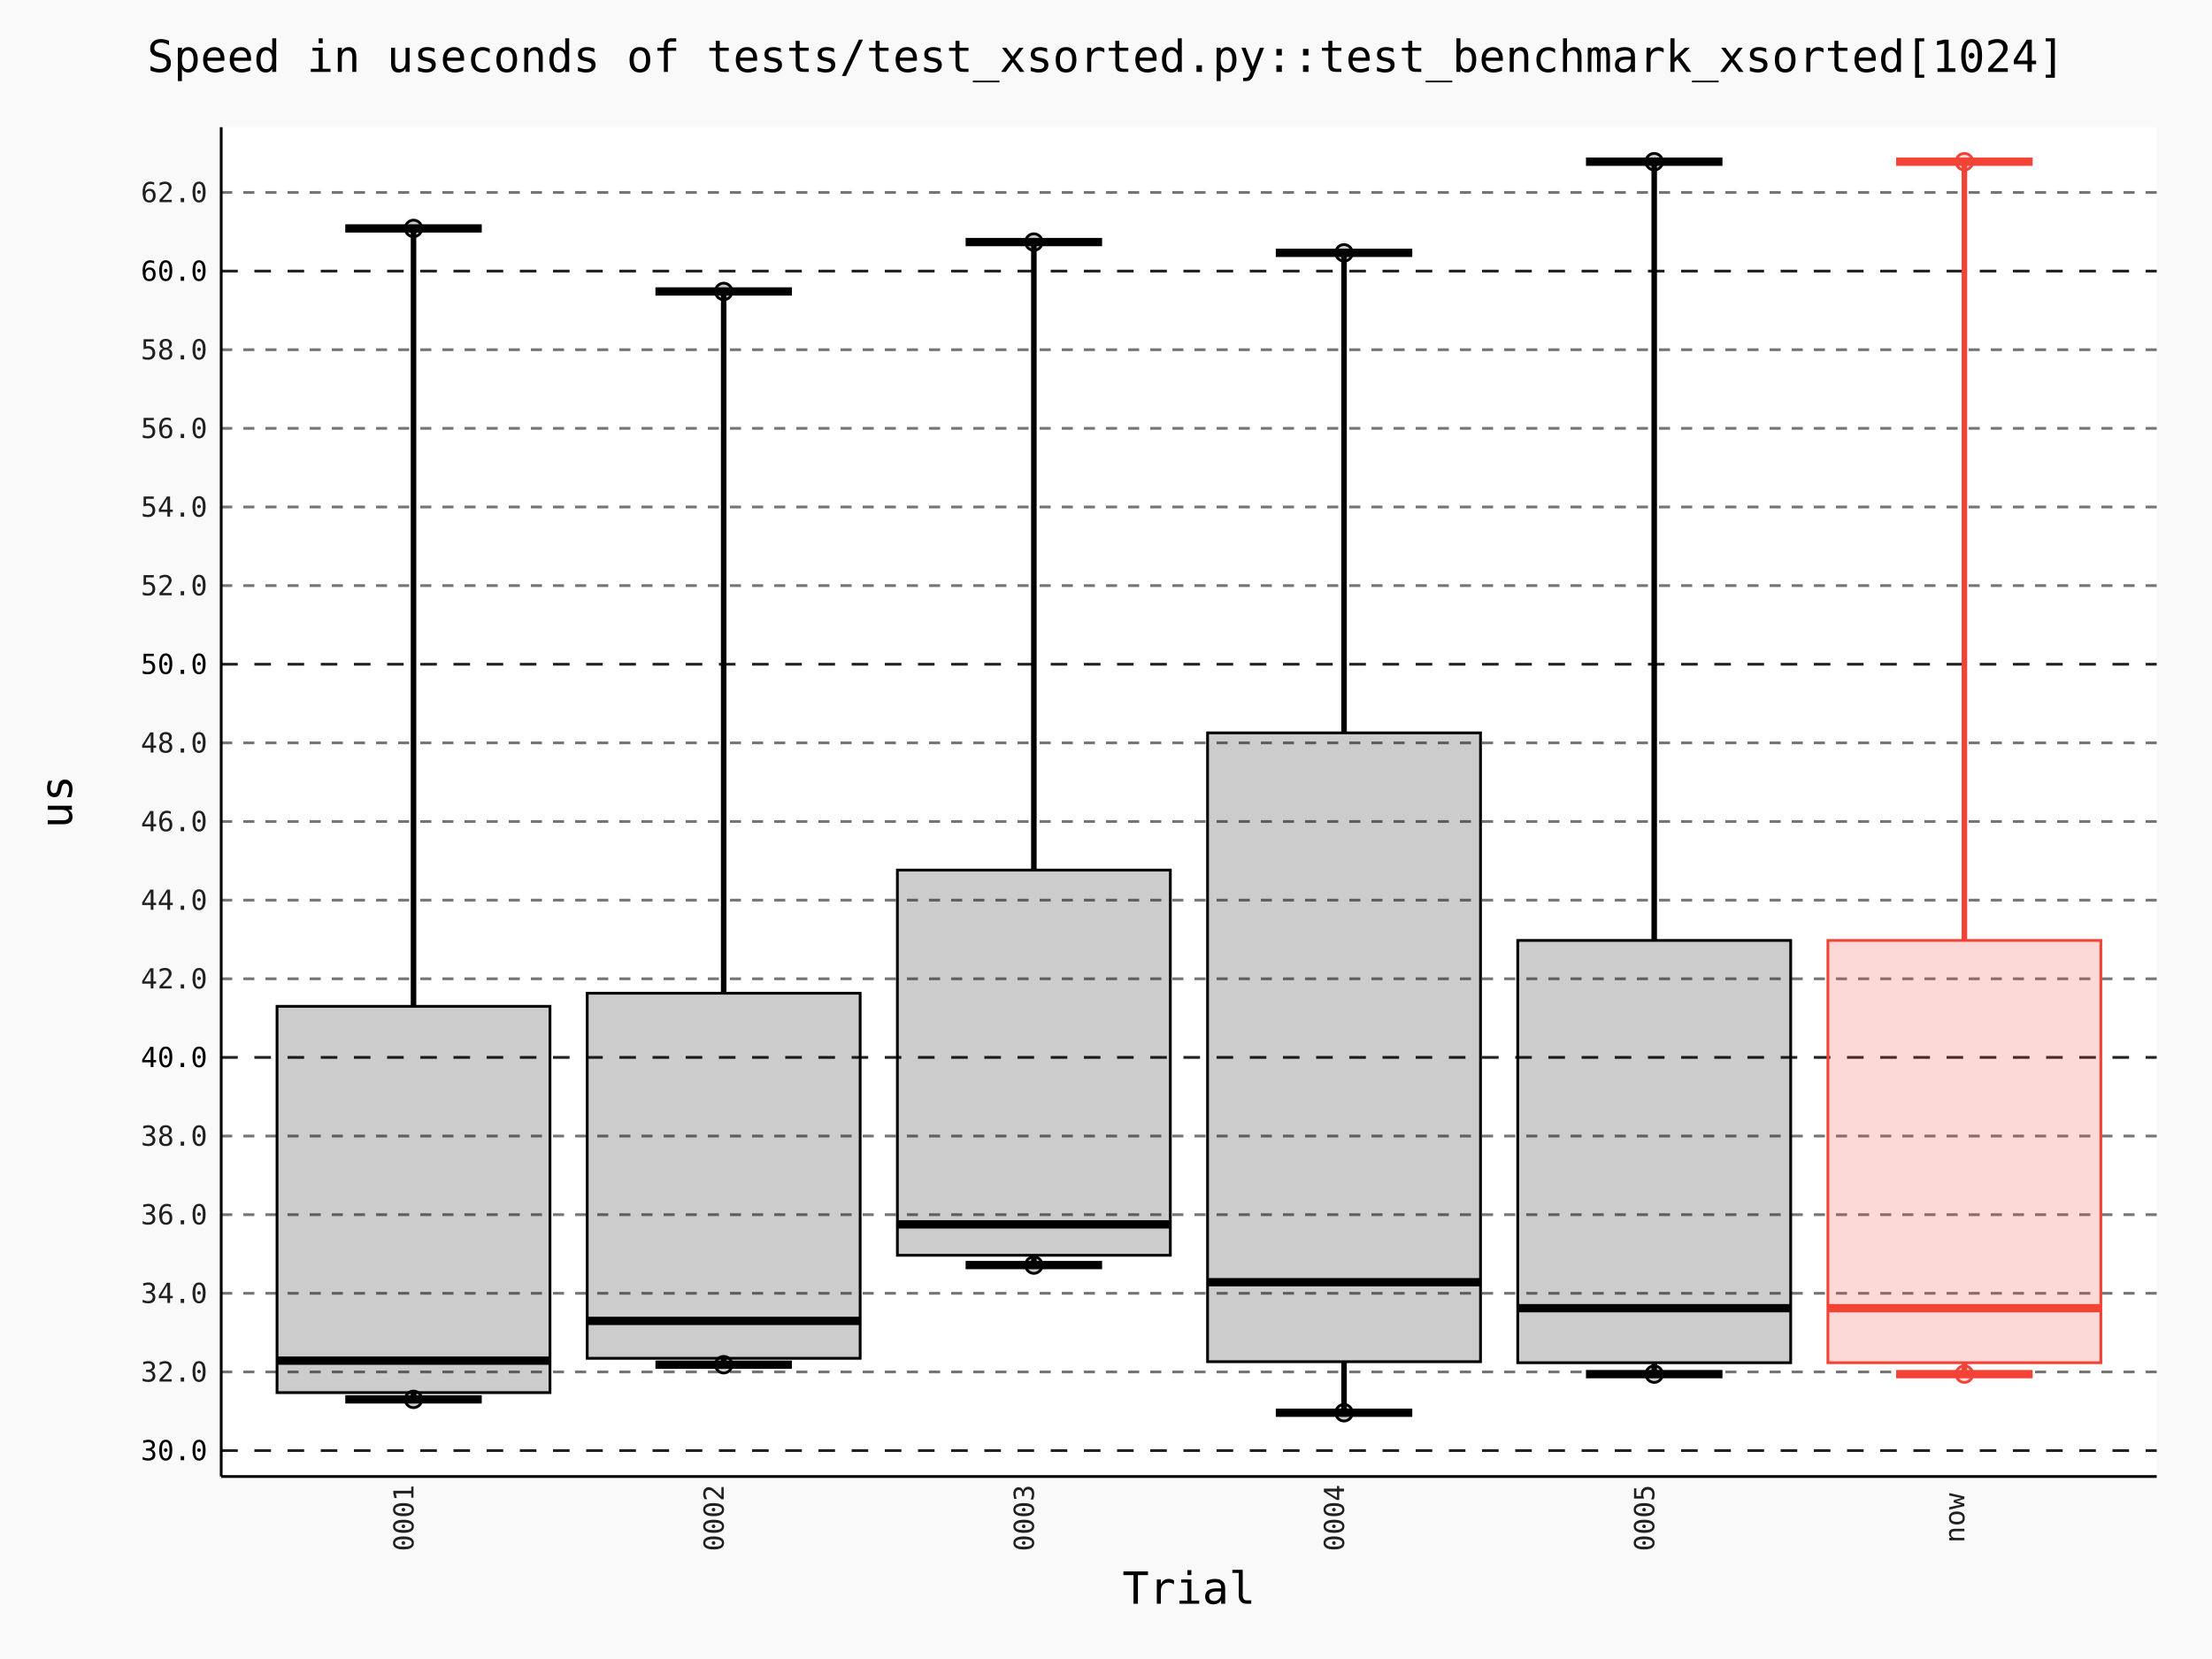
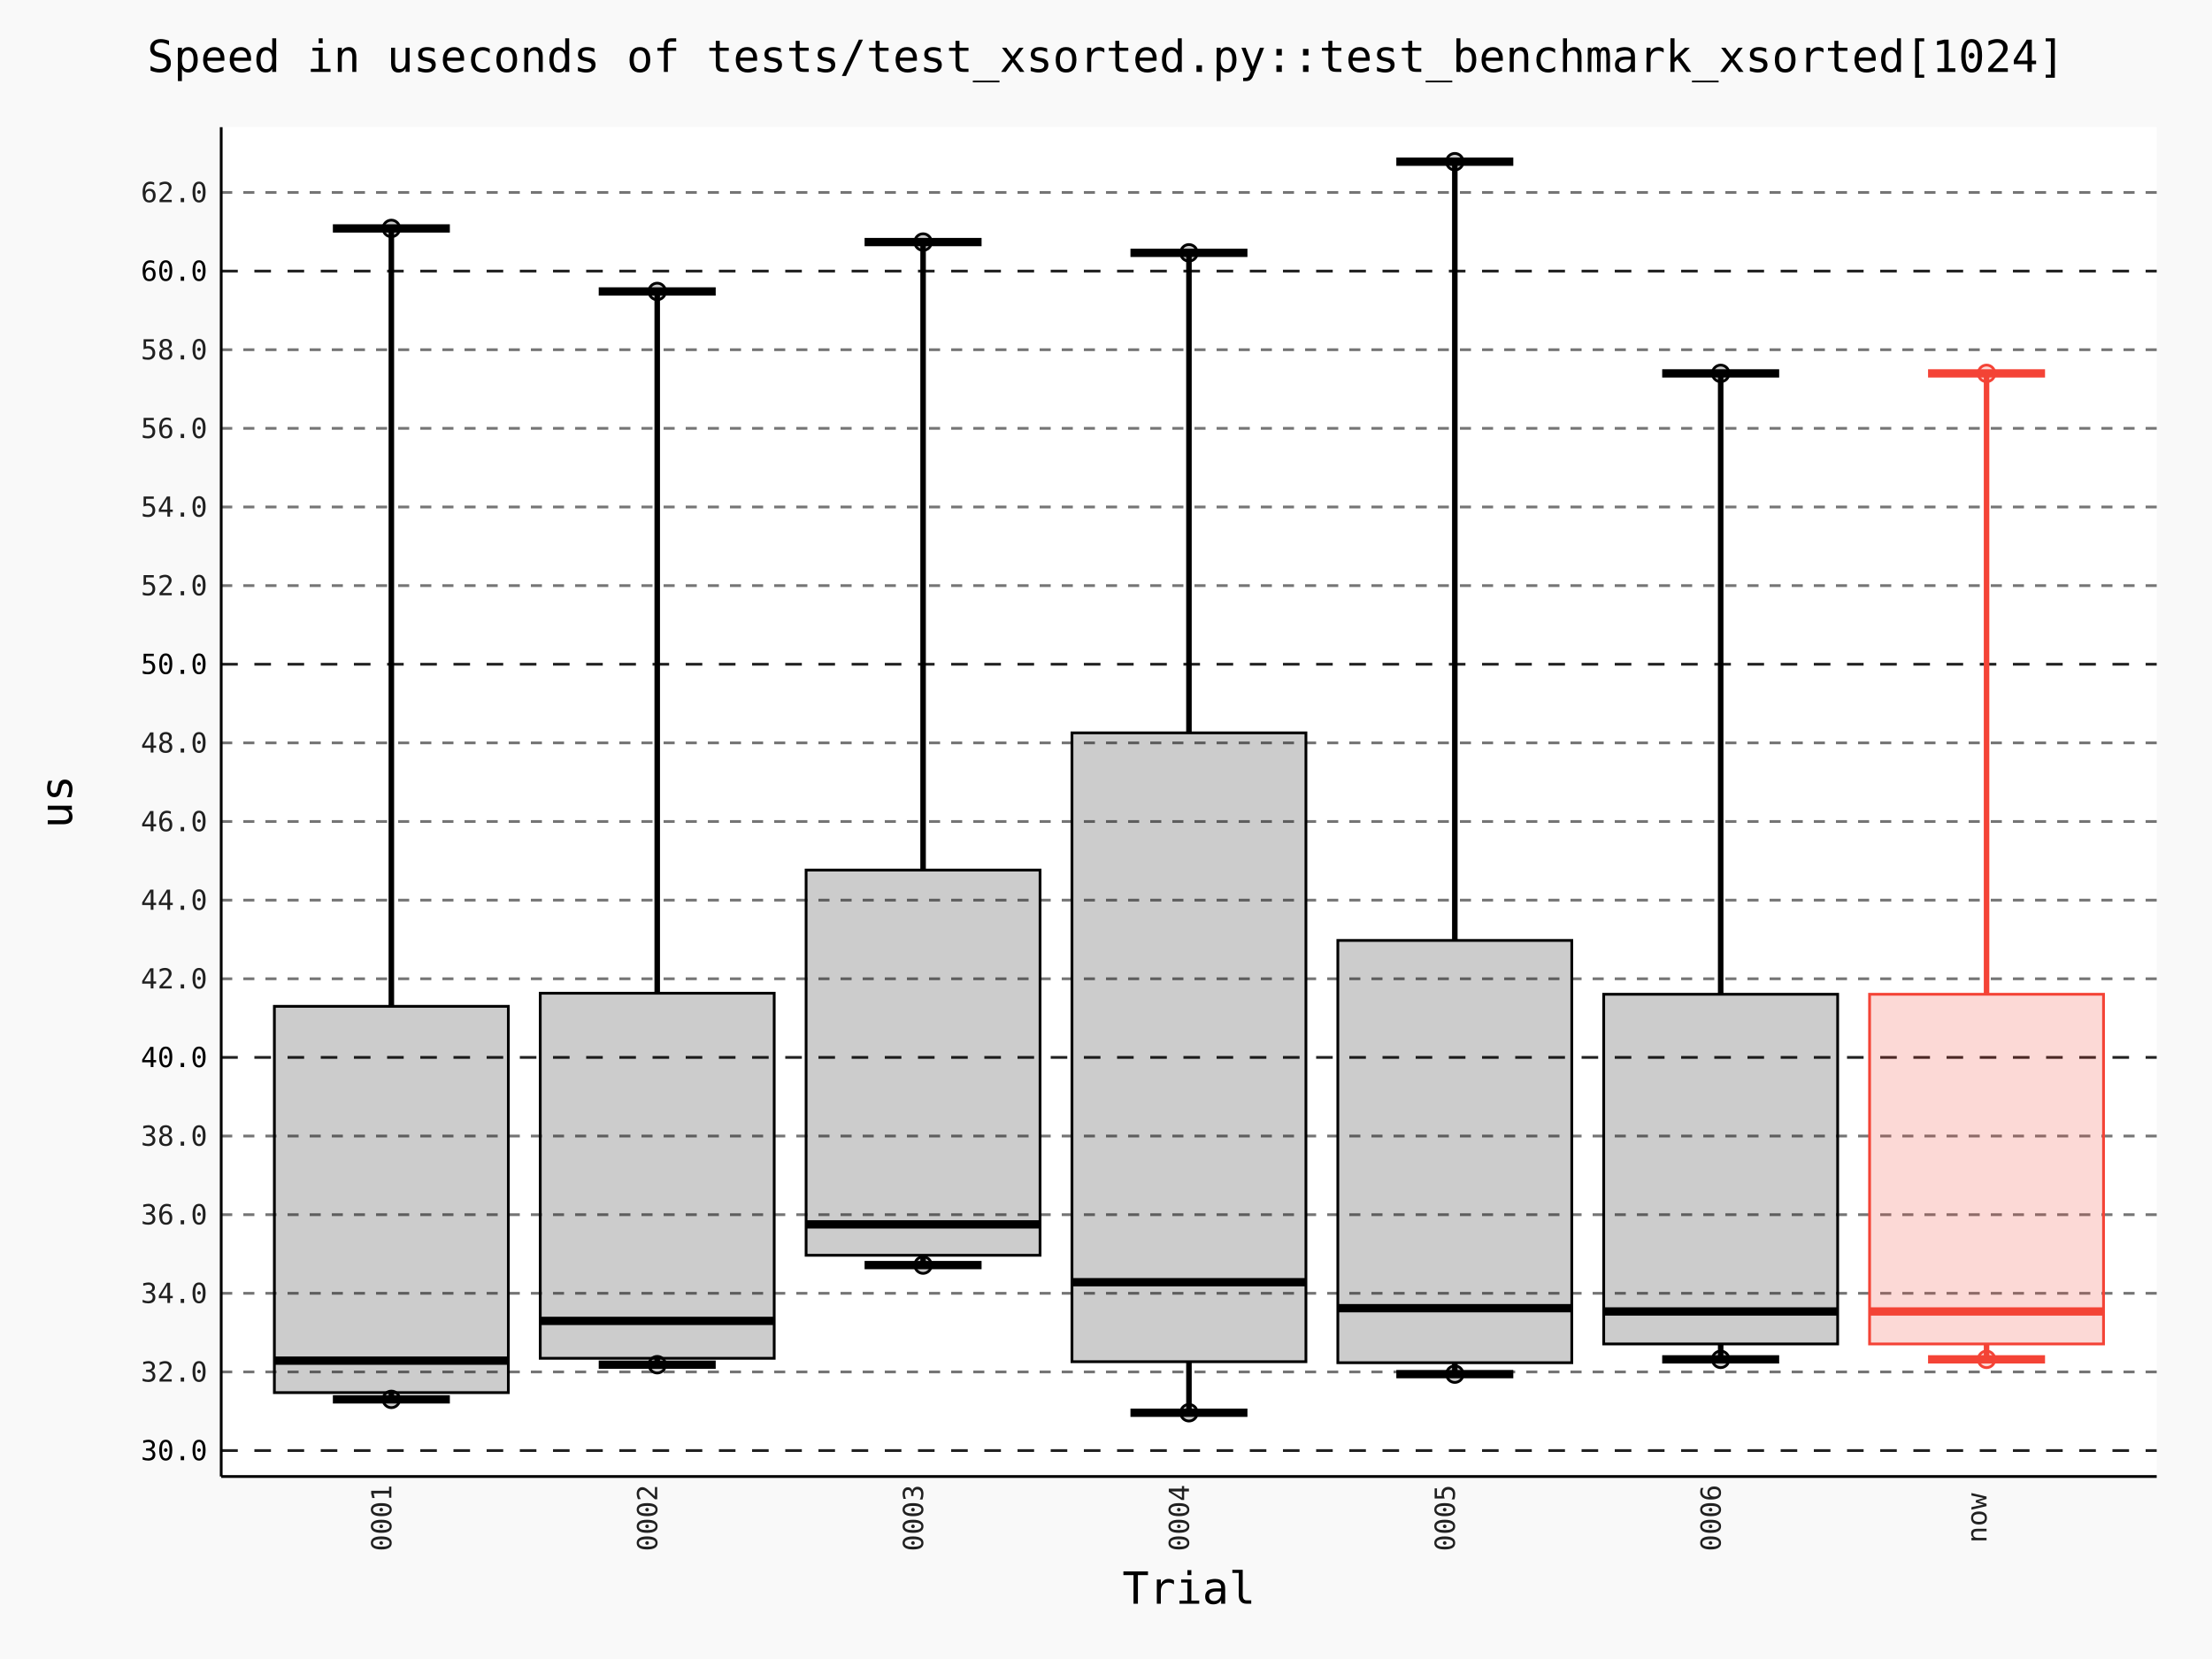
- <svg xmlns="http://www.w3.org/2000/svg" class="pygal-chart" id="chart-8c29b0c1-cbd8-46a7-963c-e280c7673679" viewBox="0 0 800 600">
+ <svg xmlns="http://www.w3.org/2000/svg" class="pygal-chart" id="chart-5411e45b-d061-4922-9104-55b11b91540a" viewBox="0 0 800 600">
  <defs>
-     <style type="text/css">#chart-8c29b0c1-cbd8-46a7-963c-e280c7673679{-webkit-user-select:none;-webkit-font-smoothing:antialiased;font-family:Consolas,"Deja Vu Sans Mono","Bitstream Vera Sans Mono","Courier New",monospace}#chart-8c29b0c1-cbd8-46a7-963c-e280c7673679 .title{font-family:Consolas,"Deja Vu Sans Mono","Bitstream Vera Sans Mono","Courier New",monospace;font-size:16px}#chart-8c29b0c1-cbd8-46a7-963c-e280c7673679 .legends .legend text{font-family:Consolas,"Deja Vu Sans Mono","Bitstream Vera Sans Mono","Courier New",monospace;font-size:14px}#chart-8c29b0c1-cbd8-46a7-963c-e280c7673679 .axis text{font-family:Consolas,"Deja Vu Sans Mono","Bitstream Vera Sans Mono","Courier New",monospace;font-size:10px}#chart-8c29b0c1-cbd8-46a7-963c-e280c7673679 .axis text.major{font-family:Consolas,"Deja Vu Sans Mono","Bitstream Vera Sans Mono","Courier New",monospace;font-size:10px}#chart-8c29b0c1-cbd8-46a7-963c-e280c7673679 .series text{font-family:Consolas,"Deja Vu Sans Mono","Bitstream Vera Sans Mono","Courier New",monospace;font-size:8px}#chart-8c29b0c1-cbd8-46a7-963c-e280c7673679 .tooltip{font-family:Consolas,"Deja Vu Sans Mono","Bitstream Vera Sans Mono","Courier New",monospace;font-size:14px}#chart-8c29b0c1-cbd8-46a7-963c-e280c7673679 text.no_data{font-family:Consolas,"Deja Vu Sans Mono","Bitstream Vera Sans Mono","Courier New",monospace;font-size:64px}
- #chart-8c29b0c1-cbd8-46a7-963c-e280c7673679{background-color:rgba(249,249,249,1)}#chart-8c29b0c1-cbd8-46a7-963c-e280c7673679 path,#chart-8c29b0c1-cbd8-46a7-963c-e280c7673679 line,#chart-8c29b0c1-cbd8-46a7-963c-e280c7673679 rect,#chart-8c29b0c1-cbd8-46a7-963c-e280c7673679 circle{-webkit-transition:150ms;-moz-transition:150ms;transition:150ms}#chart-8c29b0c1-cbd8-46a7-963c-e280c7673679 .graph &gt; .background{fill:rgba(249,249,249,1)}#chart-8c29b0c1-cbd8-46a7-963c-e280c7673679 .plot &gt; .background{fill:rgba(255,255,255,1)}#chart-8c29b0c1-cbd8-46a7-963c-e280c7673679 .graph{fill:rgba(0,0,0,.87)}#chart-8c29b0c1-cbd8-46a7-963c-e280c7673679 text.no_data{fill:rgba(0,0,0,1)}#chart-8c29b0c1-cbd8-46a7-963c-e280c7673679 .title{fill:rgba(0,0,0,1)}#chart-8c29b0c1-cbd8-46a7-963c-e280c7673679 .legends .legend text{fill:rgba(0,0,0,.87)}#chart-8c29b0c1-cbd8-46a7-963c-e280c7673679 .legends .legend:hover text{fill:rgba(0,0,0,1)}#chart-8c29b0c1-cbd8-46a7-963c-e280c7673679 .axis .line{stroke:rgba(0,0,0,1)}#chart-8c29b0c1-cbd8-46a7-963c-e280c7673679 .axis .guide.line{stroke:rgba(0,0,0,.54)}#chart-8c29b0c1-cbd8-46a7-963c-e280c7673679 .axis .major.line{stroke:rgba(0,0,0,.87)}#chart-8c29b0c1-cbd8-46a7-963c-e280c7673679 .axis text.major{fill:rgba(0,0,0,1)}#chart-8c29b0c1-cbd8-46a7-963c-e280c7673679 .axis.y .guides:hover .guide.line,#chart-8c29b0c1-cbd8-46a7-963c-e280c7673679 .line-graph .axis.x .guides:hover .guide.line,#chart-8c29b0c1-cbd8-46a7-963c-e280c7673679 .stackedline-graph .axis.x .guides:hover .guide.line,#chart-8c29b0c1-cbd8-46a7-963c-e280c7673679 .xy-graph .axis.x .guides:hover .guide.line{stroke:rgba(0,0,0,1)}#chart-8c29b0c1-cbd8-46a7-963c-e280c7673679 .axis .guides:hover text{fill:rgba(0,0,0,1)}#chart-8c29b0c1-cbd8-46a7-963c-e280c7673679 .reactive{fill-opacity:.7}#chart-8c29b0c1-cbd8-46a7-963c-e280c7673679 .reactive.active,#chart-8c29b0c1-cbd8-46a7-963c-e280c7673679 .active .reactive{fill-opacity:.8;stroke-width:4}#chart-8c29b0c1-cbd8-46a7-963c-e280c7673679 .series text{fill:rgba(0,0,0,1)}#chart-8c29b0c1-cbd8-46a7-963c-e280c7673679 .tooltip rect{fill:rgba(255,255,255,1);stroke:rgba(0,0,0,1);-webkit-transition:opacity 150ms;-moz-transition:opacity 150ms;transition:opacity 150ms}#chart-8c29b0c1-cbd8-46a7-963c-e280c7673679 .tooltip .label{fill:rgba(0,0,0,.87)}#chart-8c29b0c1-cbd8-46a7-963c-e280c7673679 .tooltip .label{fill:rgba(0,0,0,.87)}#chart-8c29b0c1-cbd8-46a7-963c-e280c7673679 .tooltip .legend{font-size:.8em;fill:rgba(0,0,0,.54)}#chart-8c29b0c1-cbd8-46a7-963c-e280c7673679 .tooltip .x_label{font-size:.6em;fill:rgba(0,0,0,1)}#chart-8c29b0c1-cbd8-46a7-963c-e280c7673679 .tooltip .value{font-size:1.5em}#chart-8c29b0c1-cbd8-46a7-963c-e280c7673679 .map-element{fill:rgba(0,0,0,.87);stroke:rgba(0,0,0,.54) !important;opacity:.9;stroke-width:3;-webkit-transition:opacity 150ms;-moz-transition:opacity 150ms;transition:opacity 150ms}#chart-8c29b0c1-cbd8-46a7-963c-e280c7673679 .map-element:hover{opacity:1;stroke-width:10}#chart-8c29b0c1-cbd8-46a7-963c-e280c7673679 .color-0,#chart-8c29b0c1-cbd8-46a7-963c-e280c7673679 .color-0 a:visited{stroke:#000000;fill:#000000}#chart-8c29b0c1-cbd8-46a7-963c-e280c7673679 .color-1,#chart-8c29b0c1-cbd8-46a7-963c-e280c7673679 .color-1 a:visited{stroke:#000000;fill:#000000}#chart-8c29b0c1-cbd8-46a7-963c-e280c7673679 .color-2,#chart-8c29b0c1-cbd8-46a7-963c-e280c7673679 .color-2 a:visited{stroke:#000000;fill:#000000}#chart-8c29b0c1-cbd8-46a7-963c-e280c7673679 .color-3,#chart-8c29b0c1-cbd8-46a7-963c-e280c7673679 .color-3 a:visited{stroke:#000000;fill:#000000}#chart-8c29b0c1-cbd8-46a7-963c-e280c7673679 .color-4,#chart-8c29b0c1-cbd8-46a7-963c-e280c7673679 .color-4 a:visited{stroke:#000000;fill:#000000}#chart-8c29b0c1-cbd8-46a7-963c-e280c7673679 .color-5,#chart-8c29b0c1-cbd8-46a7-963c-e280c7673679 .color-5 a:visited{stroke:#F44336;fill:#F44336}#chart-8c29b0c1-cbd8-46a7-963c-e280c7673679 .text-overlay .color-0 text{fill:white}#chart-8c29b0c1-cbd8-46a7-963c-e280c7673679 .text-overlay .color-1 text{fill:white}#chart-8c29b0c1-cbd8-46a7-963c-e280c7673679 .text-overlay .color-2 text{fill:white}#chart-8c29b0c1-cbd8-46a7-963c-e280c7673679 .text-overlay .color-3 text{fill:white}#chart-8c29b0c1-cbd8-46a7-963c-e280c7673679 .text-overlay .color-4 text{fill:white}#chart-8c29b0c1-cbd8-46a7-963c-e280c7673679 .text-overlay .color-5 text{fill:black}
- #chart-8c29b0c1-cbd8-46a7-963c-e280c7673679 text.no_data{text-anchor:middle}#chart-8c29b0c1-cbd8-46a7-963c-e280c7673679 .guide.line{fill-opacity:0}#chart-8c29b0c1-cbd8-46a7-963c-e280c7673679 .centered{text-anchor:middle}#chart-8c29b0c1-cbd8-46a7-963c-e280c7673679 .title{text-anchor:middle}#chart-8c29b0c1-cbd8-46a7-963c-e280c7673679 .legends .legend text{fill-opacity:1}#chart-8c29b0c1-cbd8-46a7-963c-e280c7673679 .axis.x text{text-anchor:middle}#chart-8c29b0c1-cbd8-46a7-963c-e280c7673679 .axis.x:not(.web) text[transform]{text-anchor:start}#chart-8c29b0c1-cbd8-46a7-963c-e280c7673679 .axis.y text{text-anchor:end}#chart-8c29b0c1-cbd8-46a7-963c-e280c7673679 .axis.y2 text{text-anchor:start}#chart-8c29b0c1-cbd8-46a7-963c-e280c7673679 .axis .guide.line{stroke-dasharray:4,4}#chart-8c29b0c1-cbd8-46a7-963c-e280c7673679 .axis .major.guide.line{stroke-dasharray:6,6}#chart-8c29b0c1-cbd8-46a7-963c-e280c7673679 .horizontal .axis.y .guide.line,#chart-8c29b0c1-cbd8-46a7-963c-e280c7673679 .horizontal .axis.y2 .guide.line,#chart-8c29b0c1-cbd8-46a7-963c-e280c7673679 .vertical .axis.x .guide.line{opacity:0}#chart-8c29b0c1-cbd8-46a7-963c-e280c7673679 .horizontal .axis.always_show .guide.line,#chart-8c29b0c1-cbd8-46a7-963c-e280c7673679 .vertical .axis.always_show .guide.line{opacity:1 !important}#chart-8c29b0c1-cbd8-46a7-963c-e280c7673679 .axis.y .guides:hover .guide.line,#chart-8c29b0c1-cbd8-46a7-963c-e280c7673679 .axis.y2 .guides:hover .guide.line,#chart-8c29b0c1-cbd8-46a7-963c-e280c7673679 .axis.x .guides:hover .guide.line{opacity:1}#chart-8c29b0c1-cbd8-46a7-963c-e280c7673679 .axis .guides:hover text{opacity:1}#chart-8c29b0c1-cbd8-46a7-963c-e280c7673679 .nofill{fill:none}#chart-8c29b0c1-cbd8-46a7-963c-e280c7673679 .subtle-fill{fill-opacity:.2}#chart-8c29b0c1-cbd8-46a7-963c-e280c7673679 .dot{stroke-width:1px;fill-opacity:1}#chart-8c29b0c1-cbd8-46a7-963c-e280c7673679 .dot.active{stroke-width:5px}#chart-8c29b0c1-cbd8-46a7-963c-e280c7673679 .dot.negative{fill:transparent}#chart-8c29b0c1-cbd8-46a7-963c-e280c7673679 text,#chart-8c29b0c1-cbd8-46a7-963c-e280c7673679 tspan{stroke:none !important}#chart-8c29b0c1-cbd8-46a7-963c-e280c7673679 .series text.active{opacity:1}#chart-8c29b0c1-cbd8-46a7-963c-e280c7673679 .tooltip rect{fill-opacity:.95;stroke-width:.5}#chart-8c29b0c1-cbd8-46a7-963c-e280c7673679 .tooltip text{fill-opacity:1}
+     <style type="text/css">#chart-5411e45b-d061-4922-9104-55b11b91540a{-webkit-user-select:none;-webkit-font-smoothing:antialiased;font-family:Consolas,"Deja Vu Sans Mono","Bitstream Vera Sans Mono","Courier New",monospace}#chart-5411e45b-d061-4922-9104-55b11b91540a .title{font-family:Consolas,"Deja Vu Sans Mono","Bitstream Vera Sans Mono","Courier New",monospace;font-size:16px}#chart-5411e45b-d061-4922-9104-55b11b91540a .legends .legend text{font-family:Consolas,"Deja Vu Sans Mono","Bitstream Vera Sans Mono","Courier New",monospace;font-size:14px}#chart-5411e45b-d061-4922-9104-55b11b91540a .axis text{font-family:Consolas,"Deja Vu Sans Mono","Bitstream Vera Sans Mono","Courier New",monospace;font-size:10px}#chart-5411e45b-d061-4922-9104-55b11b91540a .axis text.major{font-family:Consolas,"Deja Vu Sans Mono","Bitstream Vera Sans Mono","Courier New",monospace;font-size:10px}#chart-5411e45b-d061-4922-9104-55b11b91540a .series text{font-family:Consolas,"Deja Vu Sans Mono","Bitstream Vera Sans Mono","Courier New",monospace;font-size:8px}#chart-5411e45b-d061-4922-9104-55b11b91540a .tooltip{font-family:Consolas,"Deja Vu Sans Mono","Bitstream Vera Sans Mono","Courier New",monospace;font-size:14px}#chart-5411e45b-d061-4922-9104-55b11b91540a text.no_data{font-family:Consolas,"Deja Vu Sans Mono","Bitstream Vera Sans Mono","Courier New",monospace;font-size:64px}
+ #chart-5411e45b-d061-4922-9104-55b11b91540a{background-color:rgba(249,249,249,1)}#chart-5411e45b-d061-4922-9104-55b11b91540a path,#chart-5411e45b-d061-4922-9104-55b11b91540a line,#chart-5411e45b-d061-4922-9104-55b11b91540a rect,#chart-5411e45b-d061-4922-9104-55b11b91540a circle{-webkit-transition:150ms;-moz-transition:150ms;transition:150ms}#chart-5411e45b-d061-4922-9104-55b11b91540a .graph &gt; .background{fill:rgba(249,249,249,1)}#chart-5411e45b-d061-4922-9104-55b11b91540a .plot &gt; .background{fill:rgba(255,255,255,1)}#chart-5411e45b-d061-4922-9104-55b11b91540a .graph{fill:rgba(0,0,0,.87)}#chart-5411e45b-d061-4922-9104-55b11b91540a text.no_data{fill:rgba(0,0,0,1)}#chart-5411e45b-d061-4922-9104-55b11b91540a .title{fill:rgba(0,0,0,1)}#chart-5411e45b-d061-4922-9104-55b11b91540a .legends .legend text{fill:rgba(0,0,0,.87)}#chart-5411e45b-d061-4922-9104-55b11b91540a .legends .legend:hover text{fill:rgba(0,0,0,1)}#chart-5411e45b-d061-4922-9104-55b11b91540a .axis .line{stroke:rgba(0,0,0,1)}#chart-5411e45b-d061-4922-9104-55b11b91540a .axis .guide.line{stroke:rgba(0,0,0,.54)}#chart-5411e45b-d061-4922-9104-55b11b91540a .axis .major.line{stroke:rgba(0,0,0,.87)}#chart-5411e45b-d061-4922-9104-55b11b91540a .axis text.major{fill:rgba(0,0,0,1)}#chart-5411e45b-d061-4922-9104-55b11b91540a .axis.y .guides:hover .guide.line,#chart-5411e45b-d061-4922-9104-55b11b91540a .line-graph .axis.x .guides:hover .guide.line,#chart-5411e45b-d061-4922-9104-55b11b91540a .stackedline-graph .axis.x .guides:hover .guide.line,#chart-5411e45b-d061-4922-9104-55b11b91540a .xy-graph .axis.x .guides:hover .guide.line{stroke:rgba(0,0,0,1)}#chart-5411e45b-d061-4922-9104-55b11b91540a .axis .guides:hover text{fill:rgba(0,0,0,1)}#chart-5411e45b-d061-4922-9104-55b11b91540a .reactive{fill-opacity:.7}#chart-5411e45b-d061-4922-9104-55b11b91540a .reactive.active,#chart-5411e45b-d061-4922-9104-55b11b91540a .active .reactive{fill-opacity:.8;stroke-width:4}#chart-5411e45b-d061-4922-9104-55b11b91540a .series text{fill:rgba(0,0,0,1)}#chart-5411e45b-d061-4922-9104-55b11b91540a .tooltip rect{fill:rgba(255,255,255,1);stroke:rgba(0,0,0,1);-webkit-transition:opacity 150ms;-moz-transition:opacity 150ms;transition:opacity 150ms}#chart-5411e45b-d061-4922-9104-55b11b91540a .tooltip .label{fill:rgba(0,0,0,.87)}#chart-5411e45b-d061-4922-9104-55b11b91540a .tooltip .label{fill:rgba(0,0,0,.87)}#chart-5411e45b-d061-4922-9104-55b11b91540a .tooltip .legend{font-size:.8em;fill:rgba(0,0,0,.54)}#chart-5411e45b-d061-4922-9104-55b11b91540a .tooltip .x_label{font-size:.6em;fill:rgba(0,0,0,1)}#chart-5411e45b-d061-4922-9104-55b11b91540a .tooltip .value{font-size:1.5em}#chart-5411e45b-d061-4922-9104-55b11b91540a .map-element{fill:rgba(0,0,0,.87);stroke:rgba(0,0,0,.54) !important;opacity:.9;stroke-width:3;-webkit-transition:opacity 150ms;-moz-transition:opacity 150ms;transition:opacity 150ms}#chart-5411e45b-d061-4922-9104-55b11b91540a .map-element:hover{opacity:1;stroke-width:10}#chart-5411e45b-d061-4922-9104-55b11b91540a .color-0,#chart-5411e45b-d061-4922-9104-55b11b91540a .color-0 a:visited{stroke:#000000;fill:#000000}#chart-5411e45b-d061-4922-9104-55b11b91540a .color-1,#chart-5411e45b-d061-4922-9104-55b11b91540a .color-1 a:visited{stroke:#000000;fill:#000000}#chart-5411e45b-d061-4922-9104-55b11b91540a .color-2,#chart-5411e45b-d061-4922-9104-55b11b91540a .color-2 a:visited{stroke:#000000;fill:#000000}#chart-5411e45b-d061-4922-9104-55b11b91540a .color-3,#chart-5411e45b-d061-4922-9104-55b11b91540a .color-3 a:visited{stroke:#000000;fill:#000000}#chart-5411e45b-d061-4922-9104-55b11b91540a .color-4,#chart-5411e45b-d061-4922-9104-55b11b91540a .color-4 a:visited{stroke:#000000;fill:#000000}#chart-5411e45b-d061-4922-9104-55b11b91540a .color-5,#chart-5411e45b-d061-4922-9104-55b11b91540a .color-5 a:visited{stroke:#000000;fill:#000000}#chart-5411e45b-d061-4922-9104-55b11b91540a .color-6,#chart-5411e45b-d061-4922-9104-55b11b91540a .color-6 a:visited{stroke:#F44336;fill:#F44336}#chart-5411e45b-d061-4922-9104-55b11b91540a .text-overlay .color-0 text{fill:white}#chart-5411e45b-d061-4922-9104-55b11b91540a .text-overlay .color-1 text{fill:white}#chart-5411e45b-d061-4922-9104-55b11b91540a .text-overlay .color-2 text{fill:white}#chart-5411e45b-d061-4922-9104-55b11b91540a .text-overlay .color-3 text{fill:white}#chart-5411e45b-d061-4922-9104-55b11b91540a .text-overlay .color-4 text{fill:white}#chart-5411e45b-d061-4922-9104-55b11b91540a .text-overlay .color-5 text{fill:white}#chart-5411e45b-d061-4922-9104-55b11b91540a .text-overlay .color-6 text{fill:black}
+ #chart-5411e45b-d061-4922-9104-55b11b91540a text.no_data{text-anchor:middle}#chart-5411e45b-d061-4922-9104-55b11b91540a .guide.line{fill-opacity:0}#chart-5411e45b-d061-4922-9104-55b11b91540a .centered{text-anchor:middle}#chart-5411e45b-d061-4922-9104-55b11b91540a .title{text-anchor:middle}#chart-5411e45b-d061-4922-9104-55b11b91540a .legends .legend text{fill-opacity:1}#chart-5411e45b-d061-4922-9104-55b11b91540a .axis.x text{text-anchor:middle}#chart-5411e45b-d061-4922-9104-55b11b91540a .axis.x:not(.web) text[transform]{text-anchor:start}#chart-5411e45b-d061-4922-9104-55b11b91540a .axis.y text{text-anchor:end}#chart-5411e45b-d061-4922-9104-55b11b91540a .axis.y2 text{text-anchor:start}#chart-5411e45b-d061-4922-9104-55b11b91540a .axis .guide.line{stroke-dasharray:4,4}#chart-5411e45b-d061-4922-9104-55b11b91540a .axis .major.guide.line{stroke-dasharray:6,6}#chart-5411e45b-d061-4922-9104-55b11b91540a .horizontal .axis.y .guide.line,#chart-5411e45b-d061-4922-9104-55b11b91540a .horizontal .axis.y2 .guide.line,#chart-5411e45b-d061-4922-9104-55b11b91540a .vertical .axis.x .guide.line{opacity:0}#chart-5411e45b-d061-4922-9104-55b11b91540a .horizontal .axis.always_show .guide.line,#chart-5411e45b-d061-4922-9104-55b11b91540a .vertical .axis.always_show .guide.line{opacity:1 !important}#chart-5411e45b-d061-4922-9104-55b11b91540a .axis.y .guides:hover .guide.line,#chart-5411e45b-d061-4922-9104-55b11b91540a .axis.y2 .guides:hover .guide.line,#chart-5411e45b-d061-4922-9104-55b11b91540a .axis.x .guides:hover .guide.line{opacity:1}#chart-5411e45b-d061-4922-9104-55b11b91540a .axis .guides:hover text{opacity:1}#chart-5411e45b-d061-4922-9104-55b11b91540a .nofill{fill:none}#chart-5411e45b-d061-4922-9104-55b11b91540a .subtle-fill{fill-opacity:.2}#chart-5411e45b-d061-4922-9104-55b11b91540a .dot{stroke-width:1px;fill-opacity:1}#chart-5411e45b-d061-4922-9104-55b11b91540a .dot.active{stroke-width:5px}#chart-5411e45b-d061-4922-9104-55b11b91540a .dot.negative{fill:transparent}#chart-5411e45b-d061-4922-9104-55b11b91540a text,#chart-5411e45b-d061-4922-9104-55b11b91540a tspan{stroke:none !important}#chart-5411e45b-d061-4922-9104-55b11b91540a .series text.active{opacity:1}#chart-5411e45b-d061-4922-9104-55b11b91540a .tooltip rect{fill-opacity:.95;stroke-width:.5}#chart-5411e45b-d061-4922-9104-55b11b91540a .tooltip text{fill-opacity:1}
.axis.x text{text-anchor:middle !important}.tooltip .value{font-size:1em !important}</style>
  </defs>
  <g class="graph plot-graph vertical">
    <rect class="background" height="600" width="800" x="0" y="0" />
    <g class="plot" transform="translate(80, 46)">
      <rect class="background" height="488" width="700.0" x="0" y="0" />
      <g class="axis y">
        <path class="line" d="M0 488 h700" />
        <g class="guides">
          <path class="major guide line" d="M0 478.615 h700" />
          <text class="major" x="-5" y="482.115">30.0</text>
        </g>
        <g class="guides">
          <path class="guide line" d="M0 450.177 h700" />
          <text class="" x="-5" y="453.677">32.0</text>
        </g>
        <g class="guides">
          <path class="guide line" d="M0 421.739 h700" />
          <text class="" x="-5" y="425.239">34.0</text>
        </g>
        <g class="guides">
          <path class="guide line" d="M0 393.301 h700" />
          <text class="" x="-5" y="396.801">36.0</text>
        </g>
        <g class="guides">
          <path class="guide line" d="M0 364.862 h700" />
          <text class="" x="-5" y="368.362">38.0</text>
        </g>
        <g class="guides">
          <path class="major guide line" d="M0 336.424 h700" />
          <text class="major" x="-5" y="339.924">40.0</text>
        </g>
        <g class="guides">
          <path class="guide line" d="M0 307.986 h700" />
          <text class="" x="-5" y="311.486">42.0</text>
        </g>
        <g class="guides">
          <path class="guide line" d="M0 279.548 h700" />
          <text class="" x="-5" y="283.048">44.0</text>
        </g>
        <g class="guides">
          <path class="guide line" d="M0 251.11 h700" />
          <text class="" x="-5" y="254.61">46.0</text>
        </g>
        <g class="guides">
          <path class="guide line" d="M0 222.671 h700" />
          <text class="" x="-5" y="226.171">48.0</text>
        </g>
        <g class="guides">
          <path class="major guide line" d="M0 194.233 h700" />
          <text class="major" x="-5" y="197.733">50.0</text>
        </g>
        <g class="guides">
          <path class="guide line" d="M0 165.795 h700" />
          <text class="" x="-5" y="169.295">52.0</text>
        </g>
        <g class="guides">
          <path class="guide line" d="M0 137.357 h700" />
          <text class="" x="-5" y="140.857">54.0</text>
        </g>
        <g class="guides">
          <path class="guide line" d="M0 108.918 h700" />
          <text class="" x="-5" y="112.418">56.0</text>
        </g>
        <g class="guides">
          <path class="guide line" d="M0 80.48 h700" />
          <text class="" x="-5" y="83.98">58.0</text>
        </g>
        <g class="guides">
          <path class="major guide line" d="M0 52.042 h700" />
          <text class="major" x="-5" y="55.542">60.0</text>
        </g>
        <g class="guides">
          <path class="guide line" d="M0 23.604 h700" />
          <text class="" x="-5" y="27.104">62.0</text>
        </g>
      </g>
      <g class="axis x">
        <path class="line" d="M0 0 v488" />
        <g class="guides">
-           <path class="guide line" d="M69.551 0 v488" />
-           <text class="" transform="rotate(-90 69.55128 503)" x="69.551" y="503.0">0001</text>
-         </g>
-         <g class="guides">
-           <path class="guide line" d="M181.731 0 v488" />
-           <text class="" transform="rotate(-90 181.7308 503)" x="181.731" y="503.0">0002</text>
-         </g>
-         <g class="guides">
-           <path class="guide line" d="M293.91 0 v488" />
-           <text class="" transform="rotate(-90 293.9103 503)" x="293.91" y="503.0">0003</text>
-         </g>
-         <g class="guides">
-           <path class="guide line" d="M406.09 0 v488" />
-           <text class="" transform="rotate(-90 406.0897 503)" x="406.09" y="503.0">0004</text>
-         </g>
-         <g class="guides">
-           <path class="guide line" d="M518.269 0 v488" />
-           <text class="" transform="rotate(-90 518.2692 503)" x="518.269" y="503.0">0005</text>
-         </g>
-         <g class="guides">
-           <path class="guide line" d="M630.449 0 v488" />
-           <text class="" transform="rotate(-90 630.4487 503)" x="630.449" y="503.0">now</text>
+           <path class="guide line" d="M61.538 0 v488" />
+           <text class="" transform="rotate(-90 61.53846 503)" x="61.538" y="503.0">0001</text>
+         </g>
+         <g class="guides">
+           <path class="guide line" d="M157.692 0 v488" />
+           <text class="" transform="rotate(-90 157.6923 503)" x="157.692" y="503.0">0002</text>
+         </g>
+         <g class="guides">
+           <path class="guide line" d="M253.846 0 v488" />
+           <text class="" transform="rotate(-90 253.8462 503)" x="253.846" y="503.0">0003</text>
+         </g>
+         <g class="guides">
+           <path class="guide line" d="M350 0 v488" />
+           <text class="" transform="rotate(-90 350 503)" x="350.0" y="503.0">0004</text>
+         </g>
+         <g class="guides">
+           <path class="guide line" d="M446.154 0 v488" />
+           <text class="" transform="rotate(-90 446.1538 503)" x="446.154" y="503.0">0005</text>
+         </g>
+         <g class="guides">
+           <path class="guide line" d="M542.308 0 v488" />
+           <text class="" transform="rotate(-90 542.3077 503)" x="542.308" y="503.0">0006</text>
+         </g>
+         <g class="guides">
+           <path class="guide line" d="M638.462 0 v488" />
+           <text class="" transform="rotate(-90 638.4615 503)" x="638.462" y="503.0">now</text>
        </g>
      </g>
      <g class="series serie-0 color-0">
        <g class="boxes">
          <g class="box">
-             <path class="reactive tooltip-trigger" d="M44.872 460.102 L94.231 460.102" stroke-width="3" />
-             <path class="reactive tooltip-trigger" d="M20.192 446.096 L118.91 446.096" stroke-width="3" />
-             <path class="reactive tooltip-trigger" d="M44.872 36.614 L94.231 36.614" stroke-width="3" />
-             <path class="reactive tooltip-trigger" d="M69.551 460.102 L69.551 457.66" stroke-width="2" />
-             <path class="reactive tooltip-trigger" d="M69.551 36.614 L69.551 317.95" stroke-width="2" />
-             <rect class="subtle-fill reactive tooltip-trigger" height="139.71" width="98.718" x="20.192" y="317.95" />
-             <circle class="subtle-fill reactive tooltip-trigger" cx="69.551" cy="460.102" r="3" />
-             <circle class="subtle-fill reactive tooltip-trigger" cx="69.551" cy="36.614" r="3" />
+             <path class="reactive tooltip-trigger" d="M40.385 460.102 L82.692 460.102" stroke-width="3" />
+             <path class="reactive tooltip-trigger" d="M19.231 446.096 L103.846 446.096" stroke-width="3" />
+             <path class="reactive tooltip-trigger" d="M40.385 36.614 L82.692 36.614" stroke-width="3" />
+             <path class="reactive tooltip-trigger" d="M61.538 460.102 L61.538 457.66" stroke-width="2" />
+             <path class="reactive tooltip-trigger" d="M61.538 36.614 L61.538 317.95" stroke-width="2" />
+             <rect class="subtle-fill reactive tooltip-trigger" height="139.71" width="84.615" x="19.231" y="317.95" />
+             <circle class="subtle-fill reactive tooltip-trigger" cx="61.538" cy="460.102" r="3" />
+             <circle class="subtle-fill reactive tooltip-trigger" cx="61.538" cy="36.614" r="3" />
          </g>
        </g>
      </g>
      <g class="series serie-1 color-1">
        <g class="boxes">
          <g class="box">
-             <path class="reactive tooltip-trigger" d="M157.051 447.561 L206.41 447.561" stroke-width="3" />
-             <path class="reactive tooltip-trigger" d="M132.372 431.721 L231.09 431.721" stroke-width="3" />
-             <path class="reactive tooltip-trigger" d="M157.051 59.407 L206.41 59.407" stroke-width="3" />
-             <path class="reactive tooltip-trigger" d="M181.731 447.561 L181.731 445.247" stroke-width="2" />
-             <path class="reactive tooltip-trigger" d="M181.731 59.407 L181.731 313.208" stroke-width="2" />
-             <rect class="subtle-fill reactive tooltip-trigger" height="132.039" width="98.718" x="132.372" y="313.208" />
-             <circle class="subtle-fill reactive tooltip-trigger" cx="181.731" cy="447.561" r="3" />
-             <circle class="subtle-fill reactive tooltip-trigger" cx="181.731" cy="59.407" r="3" />
+             <path class="reactive tooltip-trigger" d="M136.538 447.561 L178.846 447.561" stroke-width="3" />
+             <path class="reactive tooltip-trigger" d="M115.385 431.721 L200 431.721" stroke-width="3" />
+             <path class="reactive tooltip-trigger" d="M136.538 59.407 L178.846 59.407" stroke-width="3" />
+             <path class="reactive tooltip-trigger" d="M157.692 447.561 L157.692 445.247" stroke-width="2" />
+             <path class="reactive tooltip-trigger" d="M157.692 59.407 L157.692 313.208" stroke-width="2" />
+             <rect class="subtle-fill reactive tooltip-trigger" height="132.039" width="84.615" x="115.385" y="313.208" />
+             <circle class="subtle-fill reactive tooltip-trigger" cx="157.692" cy="447.561" r="3" />
+             <circle class="subtle-fill reactive tooltip-trigger" cx="157.692" cy="59.407" r="3" />
          </g>
        </g>
      </g>
      <g class="series serie-2 color-2">
        <g class="boxes">
          <g class="box">
-             <path class="reactive tooltip-trigger" d="M269.231 411.53 L318.59 411.53" stroke-width="3" />
-             <path class="reactive tooltip-trigger" d="M244.551 396.813 L343.269 396.813" stroke-width="3" />
-             <path class="reactive tooltip-trigger" d="M269.231 41.548 L318.59 41.548" stroke-width="3" />
-             <path class="reactive tooltip-trigger" d="M293.91 411.53 L293.91 407.989" stroke-width="2" />
-             <path class="reactive tooltip-trigger" d="M293.91 41.548 L293.91 268.667" stroke-width="2" />
-             <rect class="subtle-fill reactive tooltip-trigger" height="139.322" width="98.718" x="244.551" y="268.667" />
-             <circle class="subtle-fill reactive tooltip-trigger" cx="293.91" cy="411.53" r="3" />
-             <circle class="subtle-fill reactive tooltip-trigger" cx="293.91" cy="41.548" r="3" />
+             <path class="reactive tooltip-trigger" d="M232.692 411.53 L275 411.53" stroke-width="3" />
+             <path class="reactive tooltip-trigger" d="M211.538 396.813 L296.154 396.813" stroke-width="3" />
+             <path class="reactive tooltip-trigger" d="M232.692 41.548 L275 41.548" stroke-width="3" />
+             <path class="reactive tooltip-trigger" d="M253.846 411.53 L253.846 407.989" stroke-width="2" />
+             <path class="reactive tooltip-trigger" d="M253.846 41.548 L253.846 268.667" stroke-width="2" />
+             <rect class="subtle-fill reactive tooltip-trigger" height="139.322" width="84.615" x="211.538" y="268.667" />
+             <circle class="subtle-fill reactive tooltip-trigger" cx="253.846" cy="411.53" r="3" />
+             <circle class="subtle-fill reactive tooltip-trigger" cx="253.846" cy="41.548" r="3" />
          </g>
        </g>
      </g>
      <g class="series serie-3 color-3">
        <g class="boxes">
          <g class="box">
-             <path class="reactive tooltip-trigger" d="M381.41 464.937 L430.769 464.937" stroke-width="3" />
-             <path class="reactive tooltip-trigger" d="M356.731 417.729 L455.449 417.729" stroke-width="3" />
-             <path class="reactive tooltip-trigger" d="M381.41 45.444 L430.769 45.444" stroke-width="3" />
-             <path class="reactive tooltip-trigger" d="M406.09 464.937 L406.09 446.477" stroke-width="2" />
-             <path class="reactive tooltip-trigger" d="M406.09 45.444 L406.09 219.049" stroke-width="2" />
-             <rect class="subtle-fill reactive tooltip-trigger" height="227.428" width="98.718" x="356.731" y="219.049" />
-             <circle class="subtle-fill reactive tooltip-trigger" cx="406.09" cy="464.937" r="3" />
-             <circle class="subtle-fill reactive tooltip-trigger" cx="406.09" cy="45.444" r="3" />
+             <path class="reactive tooltip-trigger" d="M328.846 464.937 L371.154 464.937" stroke-width="3" />
+             <path class="reactive tooltip-trigger" d="M307.692 417.729 L392.308 417.729" stroke-width="3" />
+             <path class="reactive tooltip-trigger" d="M328.846 45.444 L371.154 45.444" stroke-width="3" />
+             <path class="reactive tooltip-trigger" d="M350 464.937 L350 446.477" stroke-width="2" />
+             <path class="reactive tooltip-trigger" d="M350 45.444 L350 219.049" stroke-width="2" />
+             <rect class="subtle-fill reactive tooltip-trigger" height="227.428" width="84.615" x="307.692" y="219.049" />
+             <circle class="subtle-fill reactive tooltip-trigger" cx="350.0" cy="464.937" r="3" />
+             <circle class="subtle-fill reactive tooltip-trigger" cx="350.0" cy="45.444" r="3" />
          </g>
        </g>
      </g>
      <g class="series serie-4 color-4">
        <g class="boxes">
          <g class="box">
-             <path class="reactive tooltip-trigger" d="M493.59 450.973 L542.949 450.973" stroke-width="3" />
-             <path class="reactive tooltip-trigger" d="M468.91 427.128 L567.628 427.128" stroke-width="3" />
-             <path class="reactive tooltip-trigger" d="M493.59 12.484 L542.949 12.484" stroke-width="3" />
-             <path class="reactive tooltip-trigger" d="M518.269 450.973 L518.269 446.846" stroke-width="2" />
-             <path class="reactive tooltip-trigger" d="M518.269 12.484 L518.269 294.119" stroke-width="2" />
-             <rect class="subtle-fill reactive tooltip-trigger" height="152.728" width="98.718" x="468.91" y="294.119" />
-             <circle class="subtle-fill reactive tooltip-trigger" cx="518.269" cy="450.973" r="3" />
-             <circle class="subtle-fill reactive tooltip-trigger" cx="518.269" cy="12.484" r="3" />
+             <path class="reactive tooltip-trigger" d="M425 450.973 L467.308 450.973" stroke-width="3" />
+             <path class="reactive tooltip-trigger" d="M403.846 427.128 L488.462 427.128" stroke-width="3" />
+             <path class="reactive tooltip-trigger" d="M425 12.484 L467.308 12.484" stroke-width="3" />
+             <path class="reactive tooltip-trigger" d="M446.154 450.973 L446.154 446.846" stroke-width="2" />
+             <path class="reactive tooltip-trigger" d="M446.154 12.484 L446.154 294.119" stroke-width="2" />
+             <rect class="subtle-fill reactive tooltip-trigger" height="152.728" width="84.615" x="403.846" y="294.119" />
+             <circle class="subtle-fill reactive tooltip-trigger" cx="446.154" cy="450.973" r="3" />
+             <circle class="subtle-fill reactive tooltip-trigger" cx="446.154" cy="12.484" r="3" />
          </g>
        </g>
      </g>
      <g class="series serie-5 color-5">
        <g class="boxes">
          <g class="box">
-             <path class="reactive tooltip-trigger" d="M605.769 450.973 L655.128 450.973" stroke-width="3" />
-             <path class="reactive tooltip-trigger" d="M581.09 427.128 L679.808 427.128" stroke-width="3" />
-             <path class="reactive tooltip-trigger" d="M605.769 12.484 L655.128 12.484" stroke-width="3" />
-             <path class="reactive tooltip-trigger" d="M630.449 450.973 L630.449 446.846" stroke-width="2" />
-             <path class="reactive tooltip-trigger" d="M630.449 12.484 L630.449 294.119" stroke-width="2" />
-             <rect class="subtle-fill reactive tooltip-trigger" height="152.728" width="98.718" x="581.09" y="294.119" />
-             <circle class="subtle-fill reactive tooltip-trigger" cx="630.449" cy="450.973" r="3" />
-             <circle class="subtle-fill reactive tooltip-trigger" cx="630.449" cy="12.484" r="3" />
+             <path class="reactive tooltip-trigger" d="M521.154 445.627 L563.462 445.627" stroke-width="3" />
+             <path class="reactive tooltip-trigger" d="M500 428.308 L584.615 428.308" stroke-width="3" />
+             <path class="reactive tooltip-trigger" d="M521.154 89.04 L563.462 89.04" stroke-width="3" />
+             <path class="reactive tooltip-trigger" d="M542.308 445.627 L542.308 440.06" stroke-width="2" />
+             <path class="reactive tooltip-trigger" d="M542.308 89.04 L542.308 313.588" stroke-width="2" />
+             <rect class="subtle-fill reactive tooltip-trigger" height="126.472" width="84.615" x="500" y="313.588" />
+             <circle class="subtle-fill reactive tooltip-trigger" cx="542.308" cy="445.627" r="3" />
+             <circle class="subtle-fill reactive tooltip-trigger" cx="542.308" cy="89.04" r="3" />
+           </g>
+         </g>
+       </g>
+       <g class="series serie-6 color-6">
+         <g class="boxes">
+           <g class="box">
+             <path class="reactive tooltip-trigger" d="M617.308 445.627 L659.615 445.627" stroke-width="3" />
+             <path class="reactive tooltip-trigger" d="M596.154 428.308 L680.769 428.308" stroke-width="3" />
+             <path class="reactive tooltip-trigger" d="M617.308 89.04 L659.615 89.04" stroke-width="3" />
+             <path class="reactive tooltip-trigger" d="M638.462 445.627 L638.462 440.06" stroke-width="2" />
+             <path class="reactive tooltip-trigger" d="M638.462 89.04 L638.462 313.588" stroke-width="2" />
+             <rect class="subtle-fill reactive tooltip-trigger" height="126.472" width="84.615" x="596.154" y="313.588" />
+             <circle class="subtle-fill reactive tooltip-trigger" cx="638.462" cy="445.627" r="3" />
+             <circle class="subtle-fill reactive tooltip-trigger" cx="638.462" cy="89.04" r="3" />
          </g>
        </g>
      </g>
    </g>
    <g class="titles">
      <text class="title plot_title" x="400.0" y="26">Speed in useconds of tests/test_xsorted.py::test_benchmark_xsorted[1024]</text>
      <text class="title" x="430.0" y="580">Trial</text>
      <text class="title" transform="rotate(-90 0 290)" x="0" y="316.0">us</text>
    </g>
    <g class="plot overlay" transform="translate(80, 46)">
      <g class="series serie-0 color-0" />
      <g class="series serie-1 color-1" />
      <g class="series serie-2 color-2" />
      <g class="series serie-3 color-3" />
      <g class="series serie-4 color-4" />
      <g class="series serie-5 color-5" />
+       <g class="series serie-6 color-6" />
    </g>
    <g class="plot text-overlay" transform="translate(80, 46)">
      <g class="series serie-0 color-0" />
      <g class="series serie-1 color-1" />
      <g class="series serie-2 color-2" />
      <g class="series serie-3 color-3" />
      <g class="series serie-4 color-4" />
      <g class="series serie-5 color-5" />
+       <g class="series serie-6 color-6" />
    </g>
    <g class="plot tooltip-overlay" transform="translate(80, 46)">
      <g class="tooltip" style="opacity: 0" transform="translate(0 0)">
        <rect class="tooltip-box" height="0" rx="0" ry="0" width="0" />
        <g class="text" />
      </g>
    </g>
  </g>
</svg>
